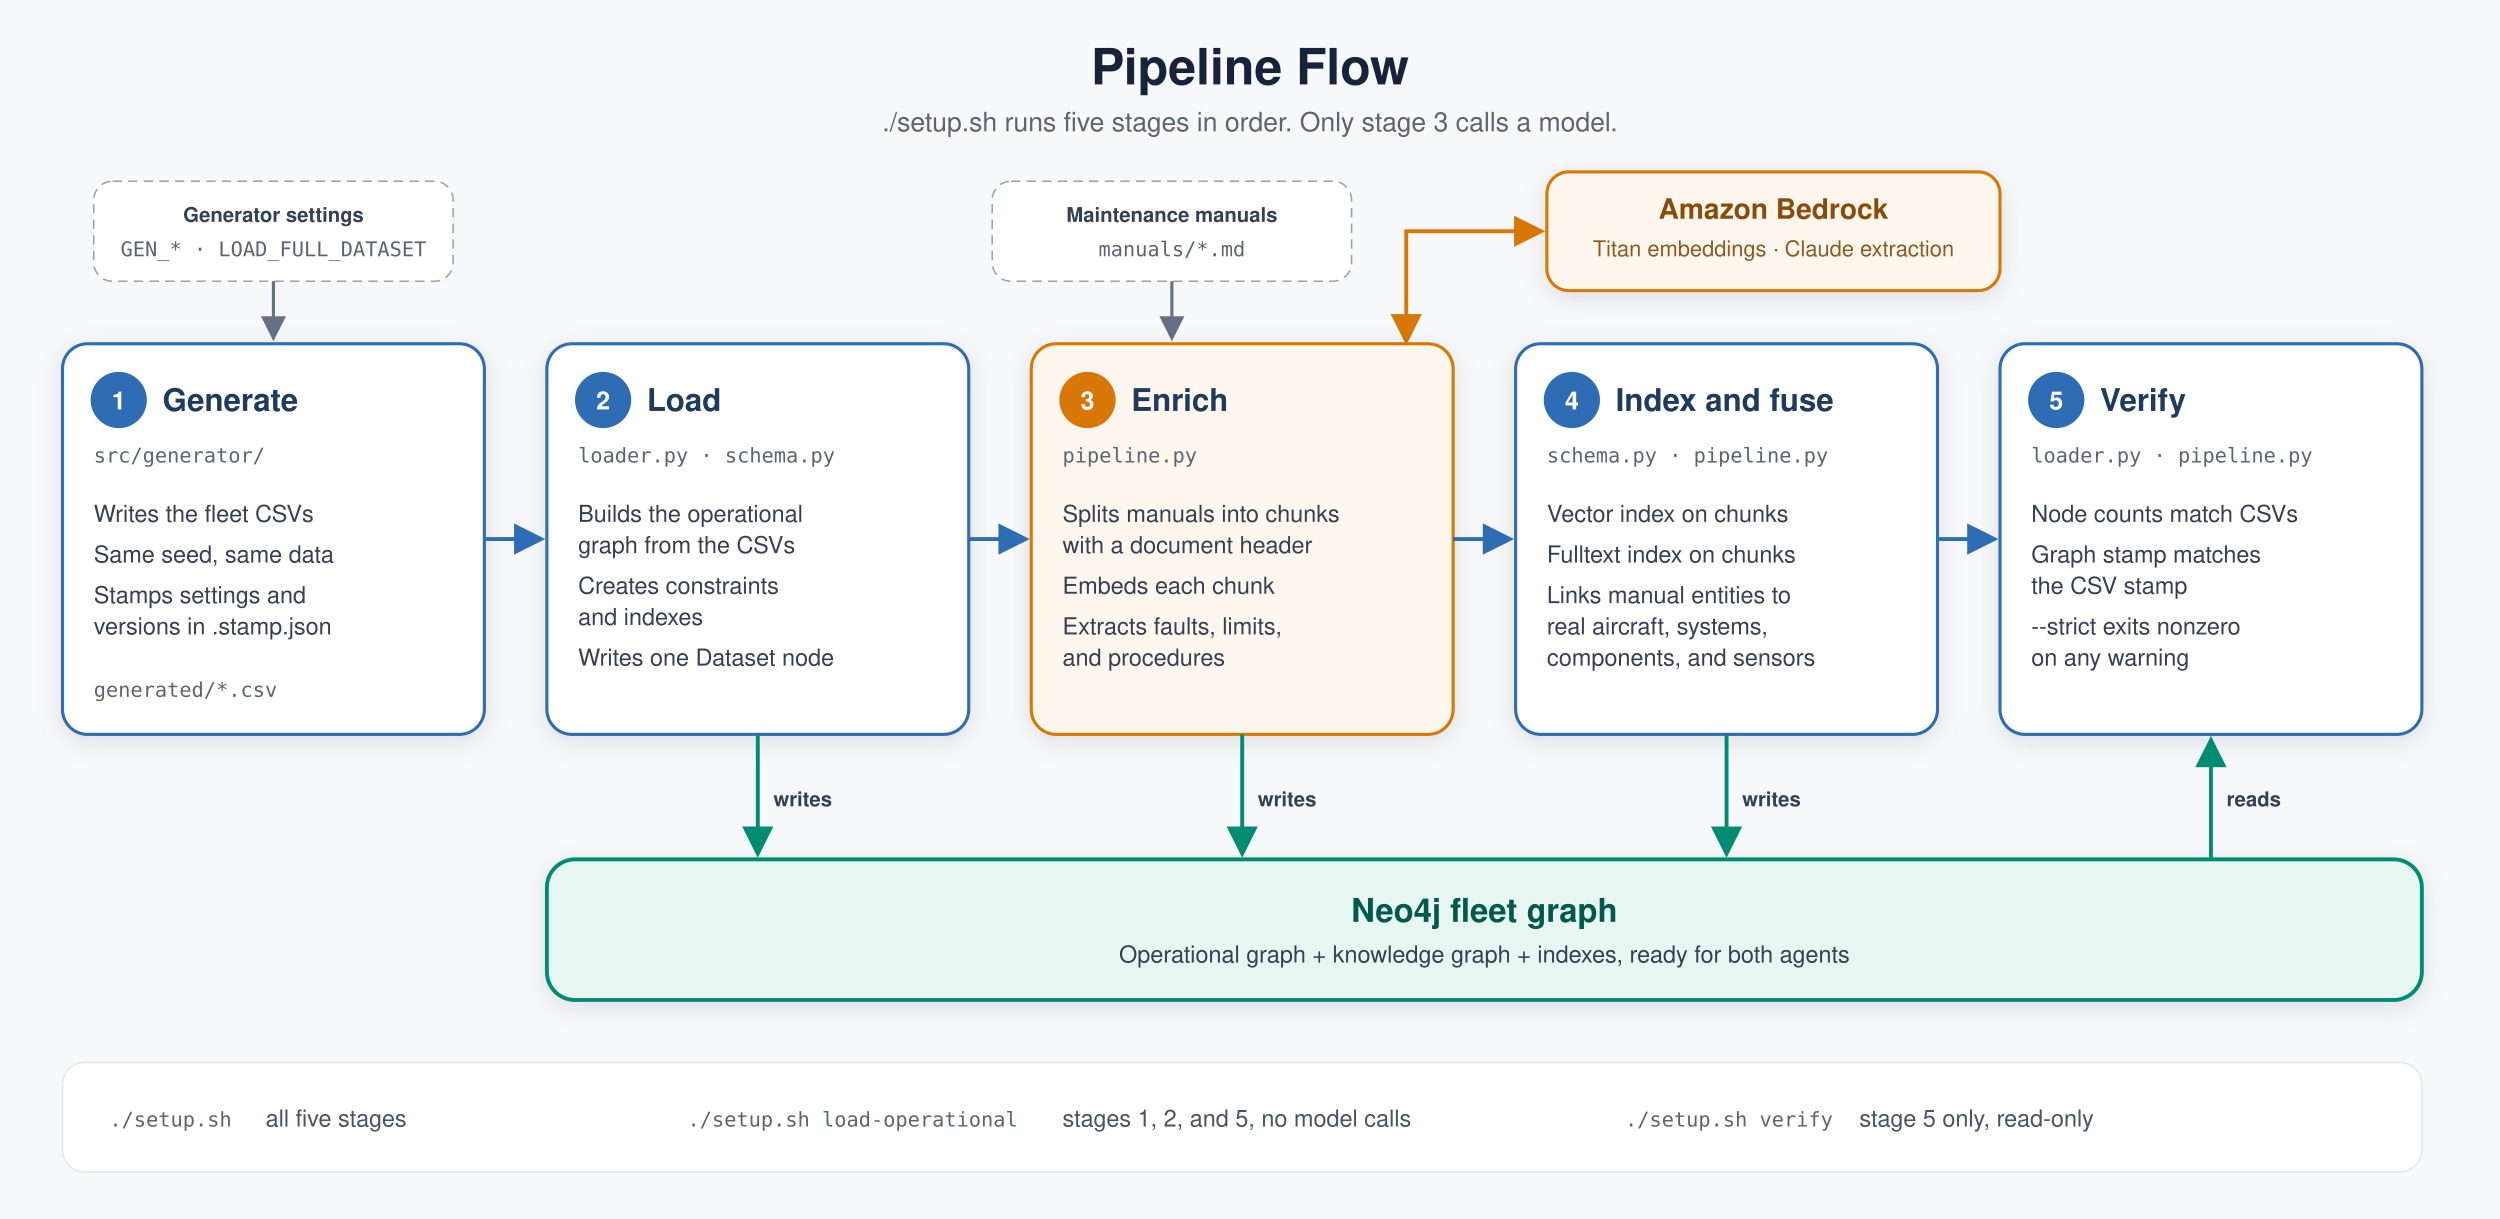
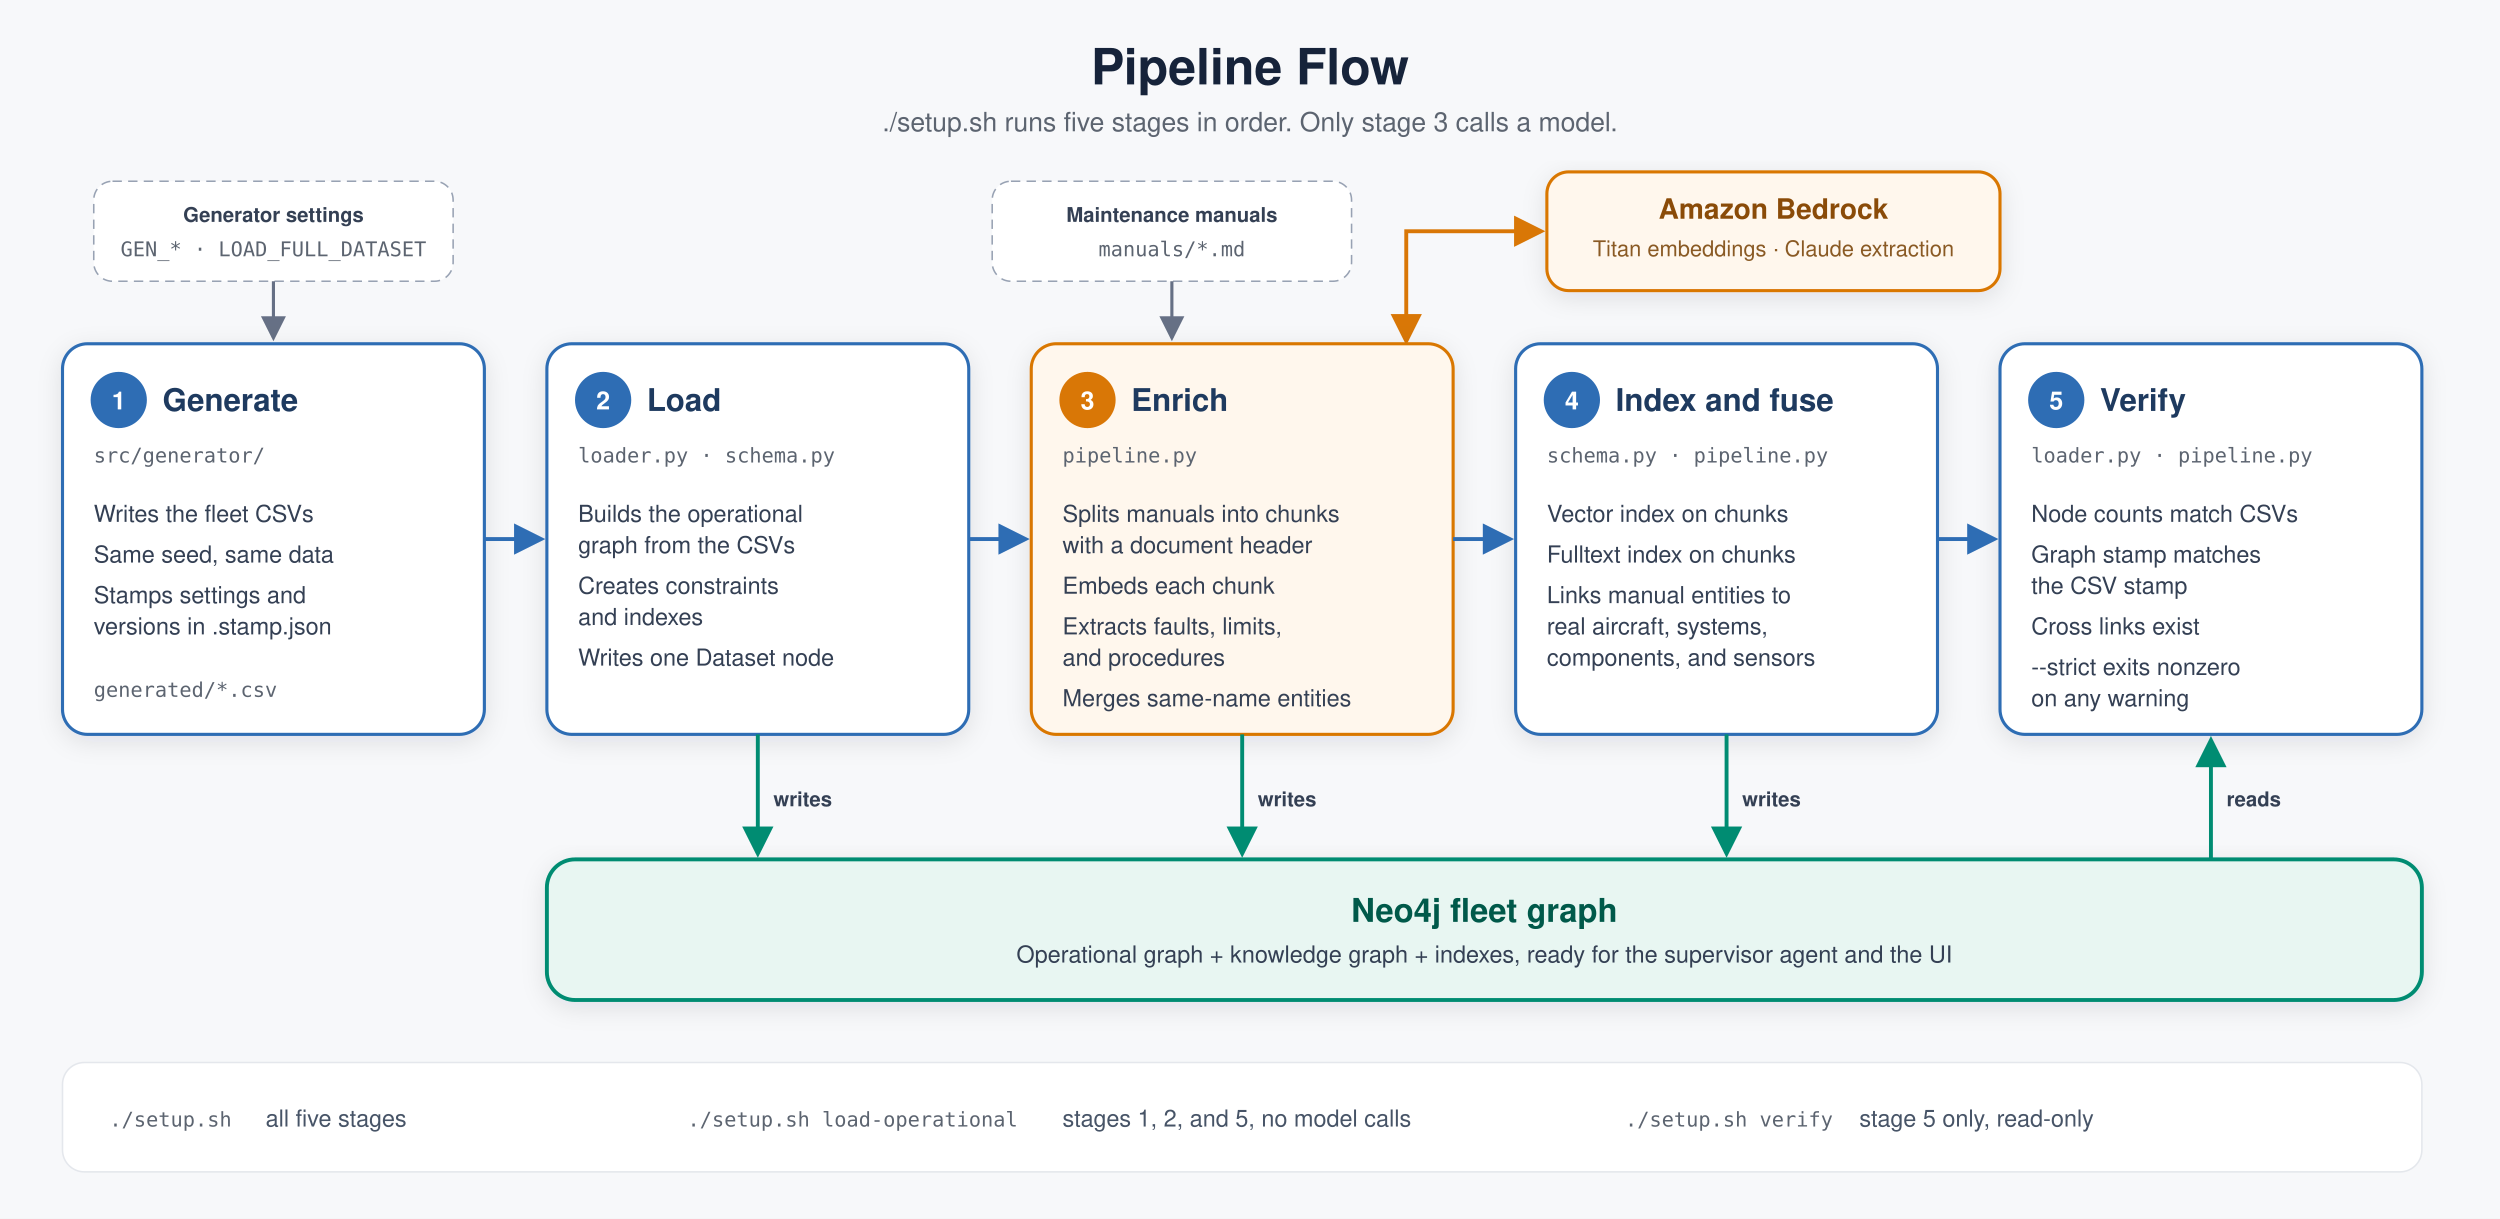
<svg xmlns="http://www.w3.org/2000/svg" width="1600" height="780" viewBox="0 0 1600 780" font-family="'Helvetica Neue', Helvetica, Arial, sans-serif">
  <style>
    .h1 { font-size: 32px; font-weight: 700; fill: #16233A; }
    .sub { font-size: 17px; fill: #5C6470; }
    .t { font-size: 20px; font-weight: 700; fill: #1E3A5F; }
    .s { font-size: 15px; fill: #344054; }
    .m { font-size: 13px; fill: #5C6470; font-family: Menlo, Consolas, monospace; }
    .lbl { font-size: 13px; font-weight: 600; fill: #344054; }
    .num { font-size: 16px; font-weight: 700; fill: #FFFFFF; }
  </style>
  <defs>
    <filter id="shadow" x="-15%" y="-15%" width="130%" height="140%">
      <feDropShadow dx="0" dy="4" stdDeviation="8" flood-color="#101828" flood-opacity="0.10" />
    </filter>
    <marker id="a-blue" viewBox="0 0 10 10" refX="8.5" refY="5" markerWidth="8" markerHeight="8" orient="auto-start-reverse">
      <path d="M0,0 L10,5 L0,10 Z" fill="#2E6DB4" />
    </marker>
    <marker id="a-teal" viewBox="0 0 10 10" refX="8.5" refY="5" markerWidth="8" markerHeight="8" orient="auto-start-reverse">
      <path d="M0,0 L10,5 L0,10 Z" fill="#008C72" />
    </marker>
    <marker id="a-orange" viewBox="0 0 10 10" refX="8.5" refY="5" markerWidth="8" markerHeight="8" orient="auto-start-reverse">
      <path d="M0,0 L10,5 L0,10 Z" fill="#D97706" />
    </marker>
    <marker id="a-slate" viewBox="0 0 10 10" refX="8.5" refY="5" markerWidth="8" markerHeight="8" orient="auto-start-reverse">
      <path d="M0,0 L10,5 L0,10 Z" fill="#667085" />
    </marker>
  </defs>
  <rect width="1600" height="780" fill="#F7F8FA" />
  <text x="800" y="54" text-anchor="middle" class="h1">Pipeline Flow</text>
  <text x="800" y="84" text-anchor="middle" class="sub">./setup.sh runs five stages in order. Only stage 3 calls a model.</text>
  <rect x="60" y="116" width="230" height="64" rx="12" fill="#FFFFFF" stroke="#98A2B3" stroke-dasharray="6 4" />
  <text x="175" y="142" text-anchor="middle" class="lbl">Generator settings</text>
  <text x="175" y="164" text-anchor="middle" class="m">GEN_* · LOAD_FULL_DATASET</text>
  <path d="M175,180 V216" fill="none" stroke="#667085" stroke-width="2" marker-end="url(#a-slate)" />
  <rect x="635" y="116" width="230" height="64" rx="12" fill="#FFFFFF" stroke="#98A2B3" stroke-dasharray="6 4" />
  <text x="750" y="142" text-anchor="middle" class="lbl">Maintenance manuals</text>
  <text x="750" y="164" text-anchor="middle" class="m">manuals/*.md</text>
  <path d="M750,180 V216" fill="none" stroke="#667085" stroke-width="2" marker-end="url(#a-slate)" />
  <rect x="990" y="110" width="290" height="76" rx="14" fill="#FFF7ED" stroke="#D97706" stroke-width="2" filter="url(#shadow)" />
  <text x="1135" y="140" text-anchor="middle" font-size="18" font-weight="700" fill="#8A4B08">Amazon Bedrock</text>
  <text x="1135" y="164" text-anchor="middle" font-size="14" fill="#8A5A24">Titan embeddings · Claude extraction</text>
  <path d="M900,218 V148 H986" fill="none" stroke="#D97706" stroke-width="2.5" marker-start="url(#a-orange)" marker-end="url(#a-orange)" />
  <g filter="url(#shadow)">
    <rect x="40" y="220" width="270" height="250" rx="16" fill="#FFFFFF" stroke="#2E6DB4" stroke-width="2" />
    <rect x="350" y="220" width="270" height="250" rx="16" fill="#FFFFFF" stroke="#2E6DB4" stroke-width="2" />
    <rect x="660" y="220" width="270" height="250" rx="16" fill="#FFF7ED" stroke="#D97706" stroke-width="2" />
    <rect x="970" y="220" width="270" height="250" rx="16" fill="#FFFFFF" stroke="#2E6DB4" stroke-width="2" />
    <rect x="1280" y="220" width="270" height="250" rx="16" fill="#FFFFFF" stroke="#2E6DB4" stroke-width="2" />
  </g>
  <circle cx="76" cy="256" r="18" fill="#2E6DB4" />
  <text x="76" y="262" text-anchor="middle" class="num">1</text>
  <text x="104" y="263" class="t">Generate</text>
  <text x="60" y="296" class="m">src/generator/</text>
  <text x="60" y="334" class="s">Writes the fleet CSVs</text>
  <text x="60" y="360" class="s">Same seed, same data</text>
  <text x="60" y="386" class="s">Stamps settings and</text>
  <text x="60" y="406" class="s">versions in .stamp.json</text>
  <text x="60" y="446" class="m">generated/*.csv</text>
  <circle cx="386" cy="256" r="18" fill="#2E6DB4" />
  <text x="386" y="262" text-anchor="middle" class="num">2</text>
  <text x="414" y="263" class="t">Load</text>
  <text x="370" y="296" class="m">loader.py · schema.py</text>
  <text x="370" y="334" class="s">Builds the operational</text>
  <text x="370" y="354" class="s">graph from the CSVs</text>
  <text x="370" y="380" class="s">Creates constraints</text>
  <text x="370" y="400" class="s">and indexes</text>
  <text x="370" y="426" class="s">Writes one Dataset node</text>
  <circle cx="696" cy="256" r="18" fill="#D97706" />
  <text x="696" y="262" text-anchor="middle" class="num">3</text>
  <text x="724" y="263" class="t" fill="#8A4B08">Enrich</text>
  <text x="680" y="296" class="m">pipeline.py</text>
  <text x="680" y="334" class="s">Splits manuals into chunks</text>
  <text x="680" y="354" class="s">with a document header</text>
  <text x="680" y="380" class="s">Embeds each chunk</text>
  <text x="680" y="406" class="s">Extracts faults, limits,</text>
  <text x="680" y="426" class="s">and procedures</text>
+   <text x="680" y="452" class="s">Merges same-name entities</text>
  <circle cx="1006" cy="256" r="18" fill="#2E6DB4" />
  <text x="1006" y="262" text-anchor="middle" class="num">4</text>
  <text x="1034" y="263" class="t">Index and fuse</text>
  <text x="990" y="296" class="m">schema.py · pipeline.py</text>
  <text x="990" y="334" class="s">Vector index on chunks</text>
  <text x="990" y="360" class="s">Fulltext index on chunks</text>
  <text x="990" y="386" class="s">Links manual entities to</text>
  <text x="990" y="406" class="s">real aircraft, systems,</text>
  <text x="990" y="426" class="s">components, and sensors</text>
  <circle cx="1316" cy="256" r="18" fill="#2E6DB4" />
  <text x="1316" y="262" text-anchor="middle" class="num">5</text>
  <text x="1344" y="263" class="t">Verify</text>
  <text x="1300" y="296" class="m">loader.py · pipeline.py</text>
  <text x="1300" y="334" class="s">Node counts match CSVs</text>
  <text x="1300" y="360" class="s">Graph stamp matches</text>
  <text x="1300" y="380" class="s">the CSV stamp</text>
-   <text x="1300" y="406" class="s">--strict exits nonzero</text>
-   <text x="1300" y="426" class="s">on any warning</text>
+   <text x="1300" y="406" class="s">Cross links exist</text>
+   <text x="1300" y="432" class="s">--strict exits nonzero</text>
+   <text x="1300" y="452" class="s">on any warning</text>
  <path d="M310,345 H346" fill="none" stroke="#2E6DB4" stroke-width="2.5" marker-end="url(#a-blue)" />
  <path d="M620,345 H656" fill="none" stroke="#2E6DB4" stroke-width="2.5" marker-end="url(#a-blue)" />
  <path d="M930,345 H966" fill="none" stroke="#2E6DB4" stroke-width="2.5" marker-end="url(#a-blue)" />
  <path d="M1240,345 H1276" fill="none" stroke="#2E6DB4" stroke-width="2.5" marker-end="url(#a-blue)" />
  <rect x="350" y="550" width="1200" height="90" rx="18" fill="#E8F6F2" stroke="#008C72" stroke-width="2.5" filter="url(#shadow)" />
  <text x="950" y="590" text-anchor="middle" font-size="21" font-weight="700" fill="#00594A">Neo4j fleet graph</text>
-   <text x="950" y="616" text-anchor="middle" class="s">Operational graph + knowledge graph + indexes, ready for both agents</text>
+   <text x="950" y="616" text-anchor="middle" class="s">Operational graph + knowledge graph + indexes, ready for the supervisor agent and the UI</text>
  <path d="M485,470 V546" fill="none" stroke="#008C72" stroke-width="2.5" marker-end="url(#a-teal)" />
  <text x="495" y="516" class="lbl" fill="#00594A">writes</text>
  <path d="M795,470 V546" fill="none" stroke="#008C72" stroke-width="2.5" marker-end="url(#a-teal)" />
  <text x="805" y="516" class="lbl" fill="#00594A">writes</text>
  <path d="M1105,470 V546" fill="none" stroke="#008C72" stroke-width="2.5" marker-end="url(#a-teal)" />
  <text x="1115" y="516" class="lbl" fill="#00594A">writes</text>
  <path d="M1415,550 V474" fill="none" stroke="#008C72" stroke-width="2.5" marker-end="url(#a-teal)" />
  <text x="1425" y="516" class="lbl" fill="#00594A">reads</text>
  <rect x="40" y="680" width="1510" height="70" rx="14" fill="#FFFFFF" stroke="#E4E7EC" />
  <text x="70" y="721" class="m" fill="#16233A">./setup.sh</text>
  <text x="170" y="721" font-size="15" fill="#475467">all five stages</text>
  <text x="440" y="721" class="m" fill="#16233A">./setup.sh load-operational</text>
  <text x="680" y="721" font-size="15" fill="#475467">stages 1, 2, and 5, no model calls</text>
  <text x="1040" y="721" class="m" fill="#16233A">./setup.sh verify</text>
  <text x="1190" y="721" font-size="15" fill="#475467">stage 5 only, read-only</text>
</svg>
